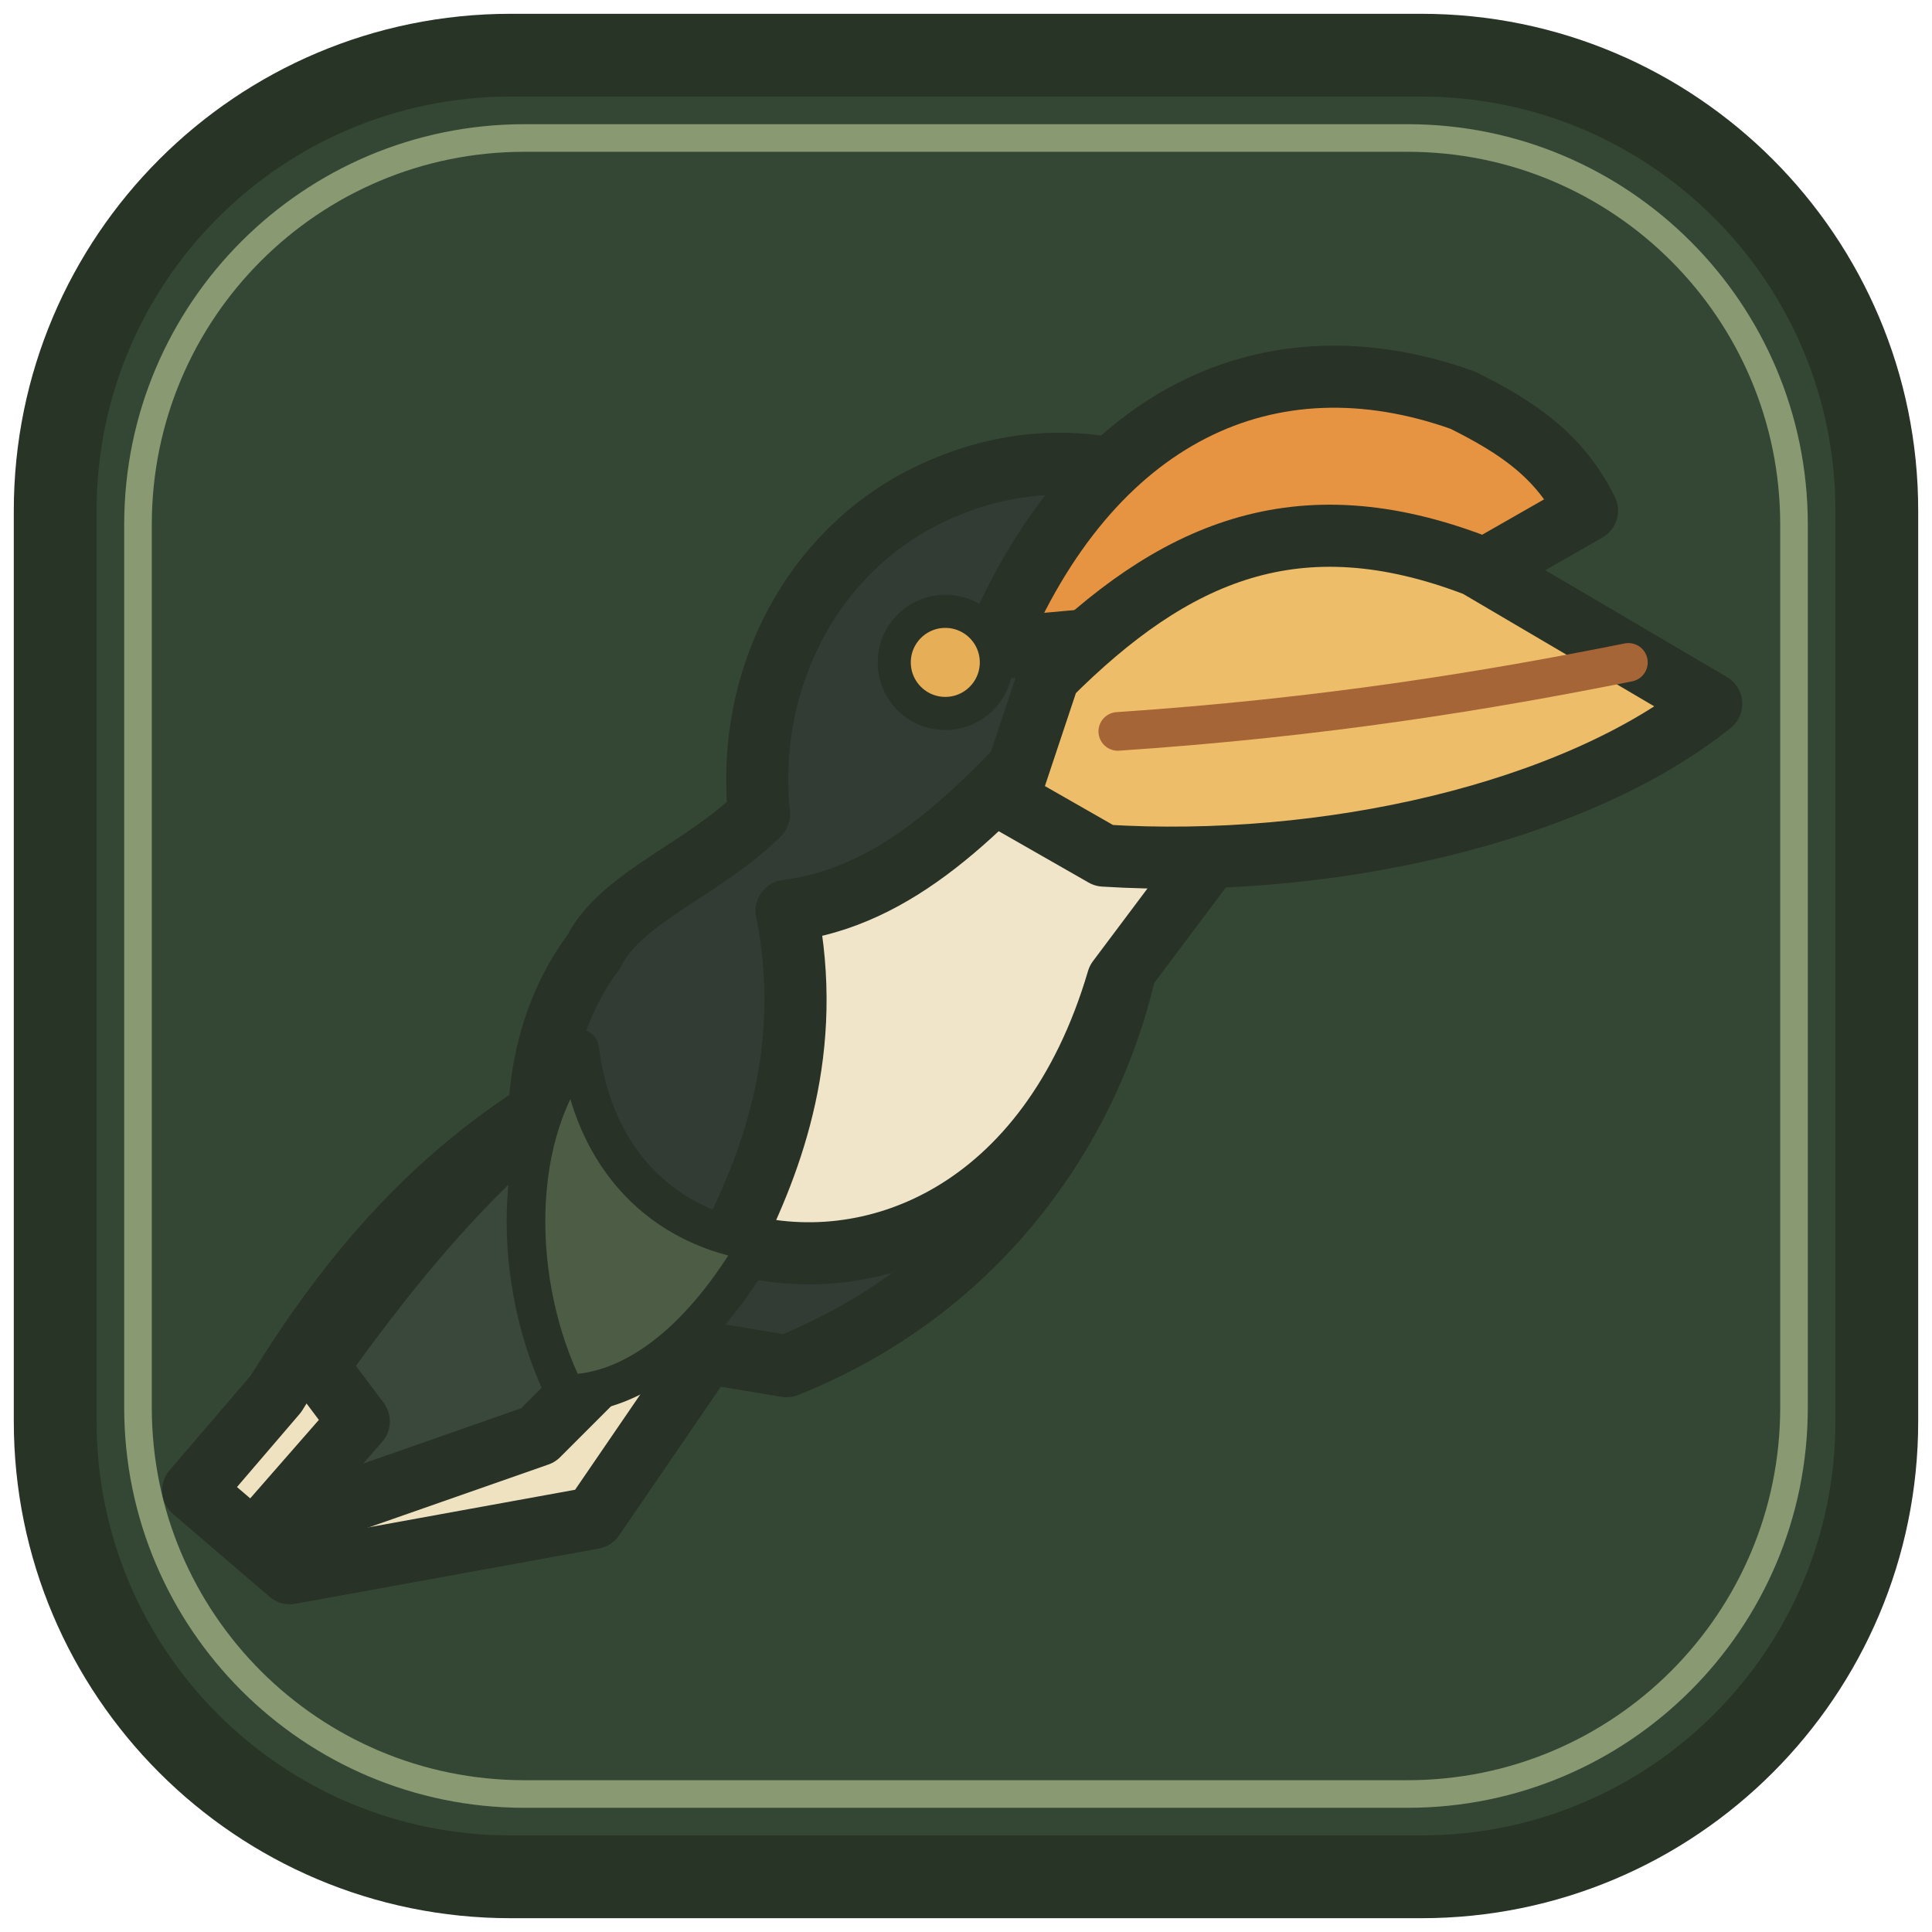
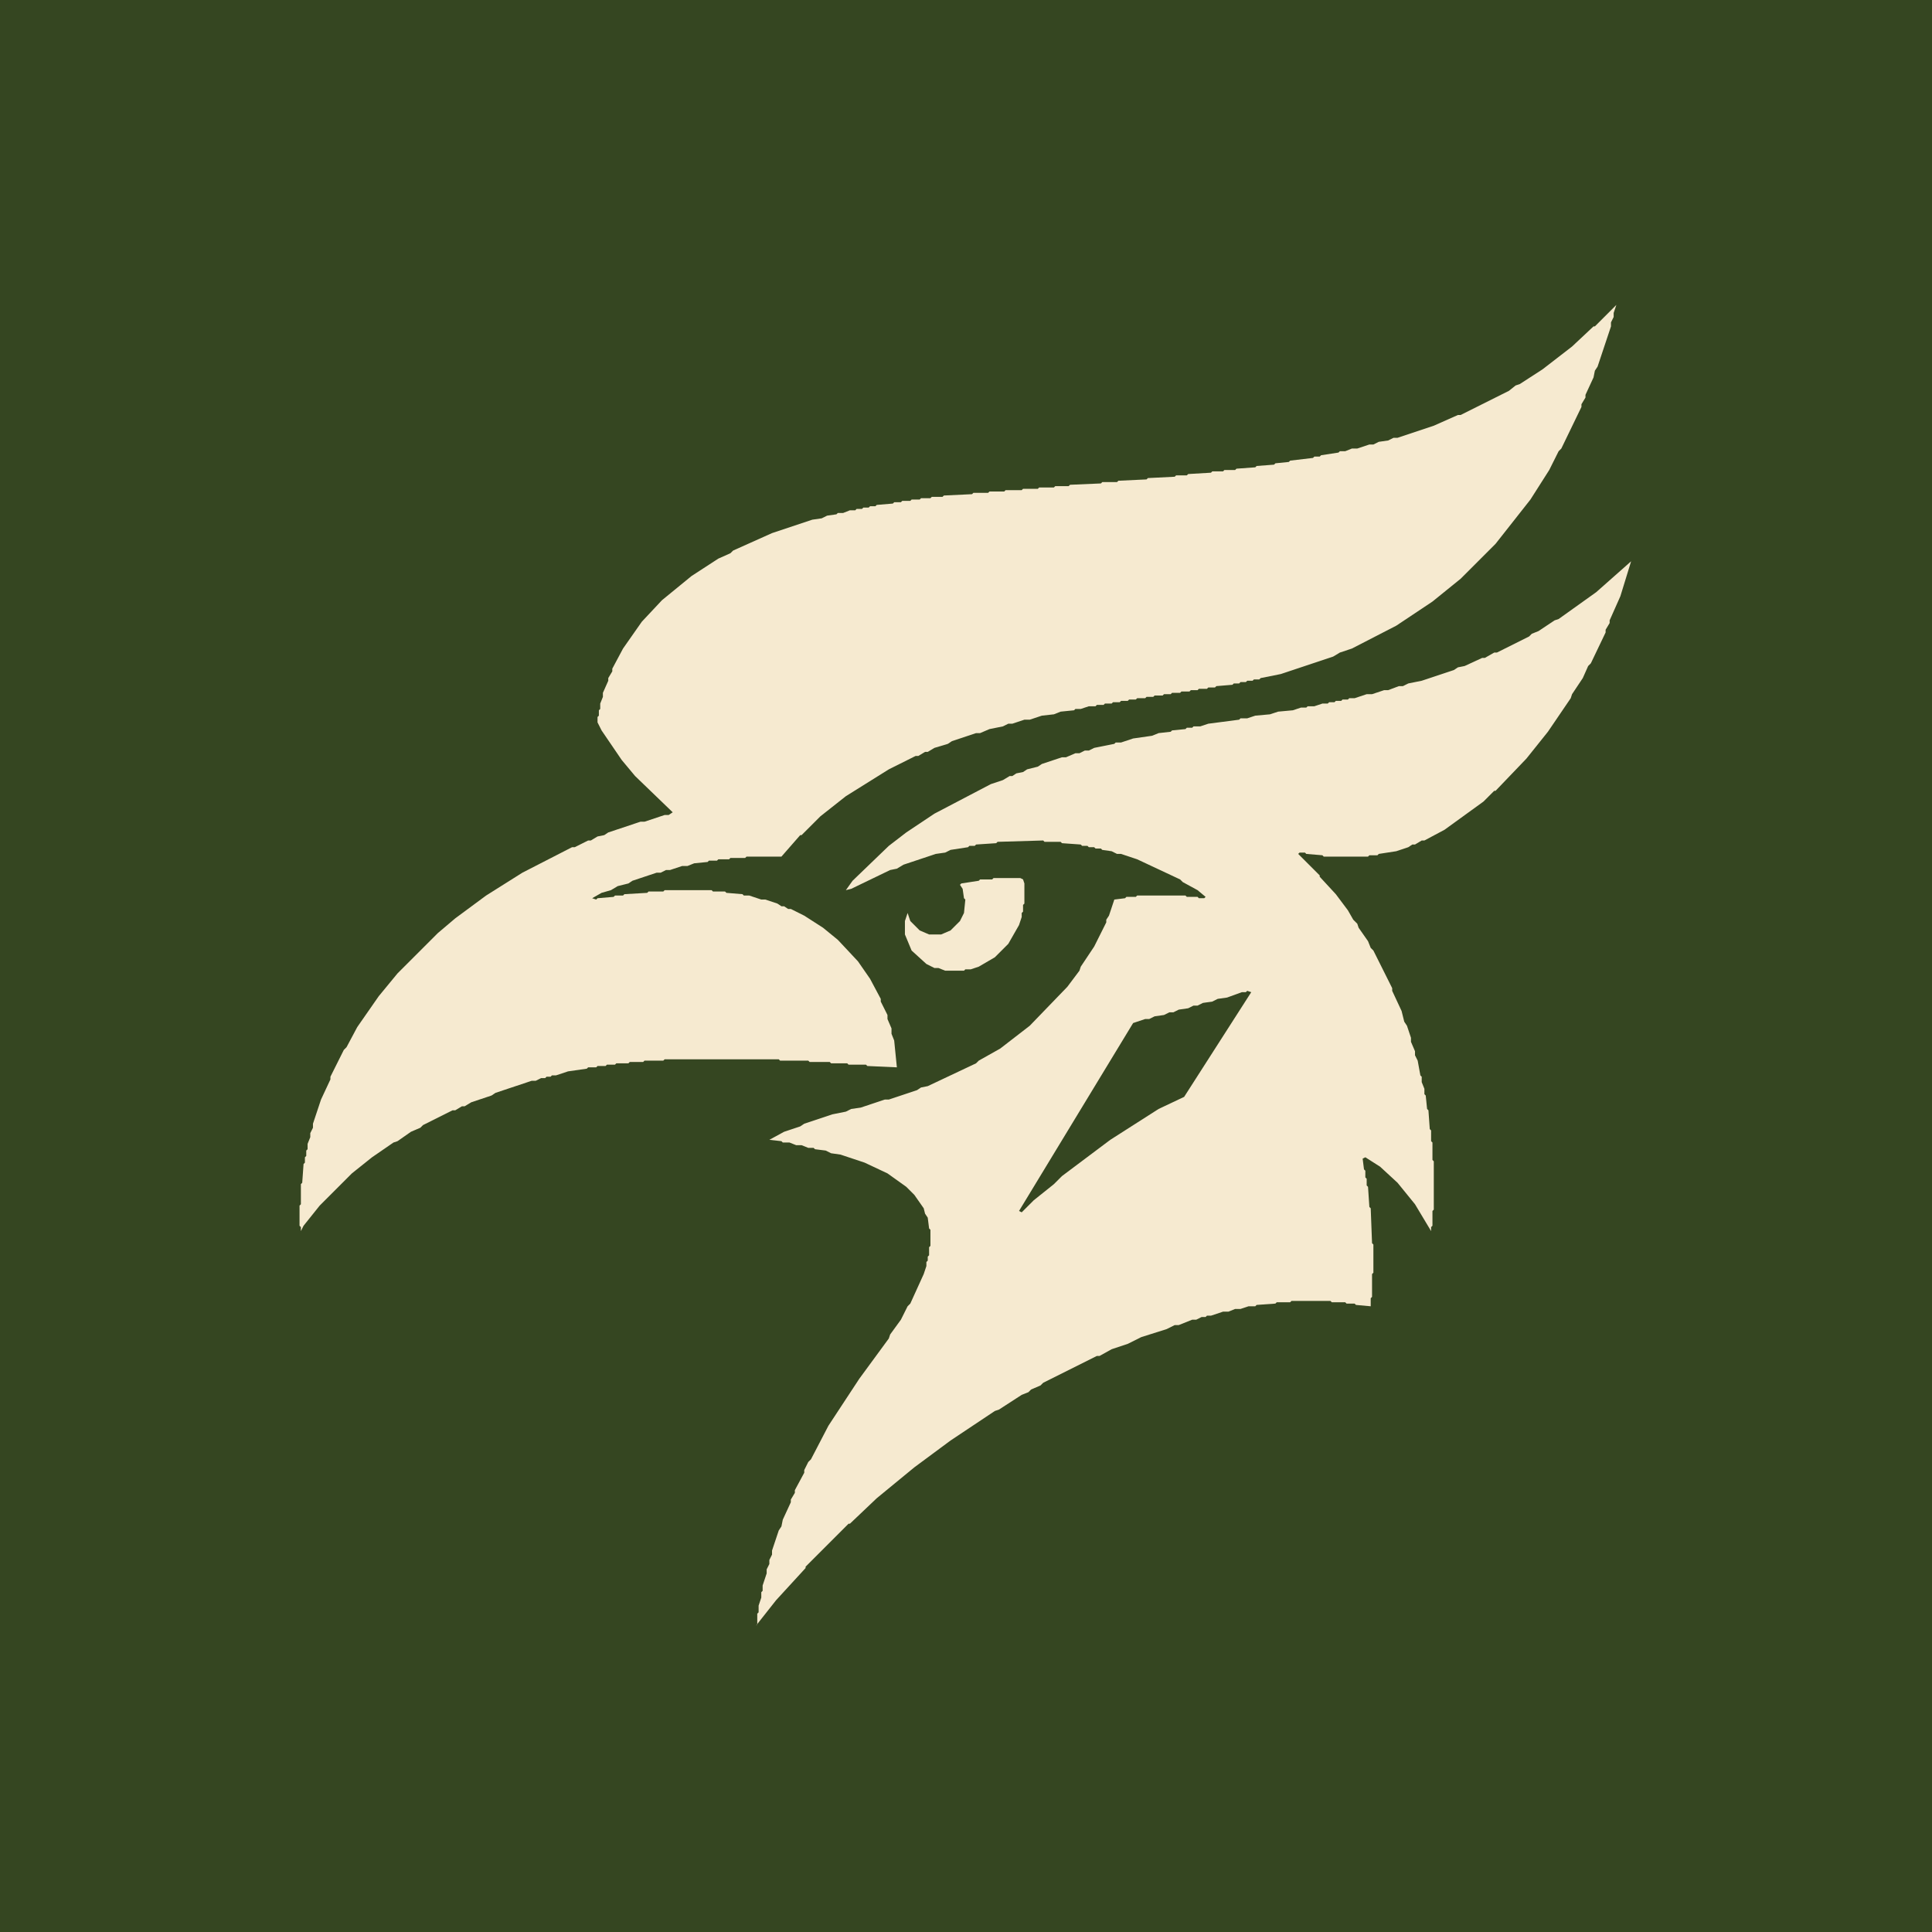
- <svg xmlns="http://www.w3.org/2000/svg" width="140" height="140" viewBox="0 0 140 140">
-   <rect x="4" y="4" width="132" height="132" rx="33" fill="#344735" stroke="#273426" stroke-width="6" />
-   <rect x="10" y="10" width="120" height="120" rx="28" fill="none" stroke="#899971" stroke-width="2" />
-   <g transform="translate(0 12)">
-     <g stroke="#283226" stroke-width="4.5" stroke-linejoin="round" stroke-linecap="round">
-       <path d="M20 89c8-13 18-23 37-28l-1 18-13 19-22 4-7-6Z" fill="#efe2c1" />
-       <path d="M23 87c10-14 19-23 34-28L53 78 39 92l-20 7 7-8Z" fill="#39483a" />
-       <path d="M45 85c-7-7-8-20-2-28 2-4 8-6 12-10-1-10 4-19 12-23 12-6 24 0 29 10l-14 22c-2 12-10 25-25 31l-12-2Z" fill="#323c34" />
-       <path d="M57 54c8-1 14-7 21-15l9 12-6 8c-5 17-18 22-28 19 3-6 6-14 4-24Z" fill="#f0e5c9" />
-       <path d="M72 35c7-17 20-23 34-18 4 2 7 4 9 8l-14 8c-7-4-13-3-18 1Z" fill="#e79442" />
-       <path d="M76 37c9-9 18-13 31-8l17 10c-10 8-28 12-44 11l-7-4Z" fill="#edbd69" />
-       <path d="M81 41c15-1 27-3 37-5" fill="none" stroke="#a66536" stroke-width="2.8" />
-       <path d="M42 64c1 8 6 13 13 14-4 7-9 11-14 11-4-8-4-19 1-25Z" fill="#4d5c45" stroke-width="2.8" />
-       <circle cx="68.5" cy="36" r="3.7" fill="#e6af57" stroke-width="2.4" />
-     </g>
-   </g>
+ <svg xmlns="http://www.w3.org/2000/svg" width="512" height="512" viewBox="0 0 512 512">
+   <rect width="512" height="512" fill="#354621" />
+   <path fill="#F6EAD0" fill-rule="evenodd" d="M542.80 431.02 L540.79 430.01 L520.64 430.01 L519.64 431.02 L510.57 431.02 L509.57 432.02 L496.48 434.04 L495.47 435.05 L497.48 438.07 L498.49 445.12 L499.50 446.12 L498.49 456.19 L495.47 462.24 L488.42 469.28 L481.37 472.31 L472.31 472.31 L465.26 469.28 L458.21 462.24 L456.19 456.19 L454.18 462.24 L454.18 472.31 L459.21 484.39 L470.29 494.46 L476.33 497.48 L479.36 497.48 L484.39 499.50 L498.49 499.50 L499.50 498.49 L503.52 498.49 L509.57 496.48 L521.65 489.43 L531.72 479.36 L539.78 465.26 L541.79 459.21 L541.79 456.19 L542.80 455.19 L542.80 450.15 L543.81 449.14 L543.81 434.04 Z M998.99 192.35 L972.81 215.51 L944.61 235.65 L941.59 236.66 L929.51 244.71 L924.47 246.73 L922.46 248.74 L898.29 260.83 L896.27 260.83 L889.22 264.85 L887.21 264.85 L874.12 270.90 L869.08 271.90 L866.06 273.92 L841.89 281.97 L831.82 283.99 L827.79 286.00 L824.77 286.00 L816.72 289.02 L813.70 289.02 L804.63 292.04 L800.60 292.04 L791.54 295.07 L787.51 295.07 L786.51 296.07 L782.48 296.07 L781.47 297.08 L777.44 297.08 L776.44 298.09 L772.41 298.09 L771.40 299.09 L767.37 299.09 L761.33 301.11 L756.29 301.11 L755.29 302.11 L751.26 302.11 L745.22 304.13 L734.14 305.14 L728.10 307.15 L717.02 308.16 L710.98 310.17 L705.94 310.17 L704.93 311.18 L681.77 314.20 L675.73 316.21 L670.69 316.21 L669.69 317.22 L665.66 317.22 L664.65 318.23 L654.58 319.23 L653.58 320.24 L644.51 321.25 L639.48 323.26 L625.38 325.28 L616.31 328.30 L612.29 328.30 L611.28 329.31 L596.17 332.33 L592.15 334.34 L589.12 334.34 L585.10 336.35 L582.07 336.35 L575.03 339.38 L572.00 339.38 L556.90 344.41 L553.88 346.42 L545.82 348.44 L542.80 350.45 L537.76 351.46 L534.74 353.47 L532.73 353.47 L527.69 356.50 L518.63 359.52 L476.33 381.67 L455.19 395.77 L442.09 405.84 L414.90 432.02 L409.87 439.07 L413.90 438.07 L443.10 423.97 L448.14 422.96 L453.17 419.94 L477.34 411.88 L484.39 410.88 L488.42 408.86 L501.51 406.85 L502.52 405.84 L506.55 405.84 L507.55 404.83 L522.66 403.83 L523.67 402.82 L557.91 401.81 L558.91 402.82 L571.00 402.82 L572.00 403.83 L586.10 404.83 L587.11 405.84 L591.14 405.84 L592.15 406.85 L596.17 406.85 L597.18 407.85 L601.21 407.85 L602.22 408.86 L609.26 409.87 L613.29 411.88 L616.31 411.88 L628.40 415.91 L660.62 431.02 L662.64 433.03 L673.72 439.07 L679.76 444.11 L678.75 445.12 L674.72 445.12 L673.72 444.11 L665.66 444.11 L664.65 443.10 L628.40 443.10 L627.39 444.11 L620.34 444.11 L619.34 445.12 L611.28 446.12 L607.25 458.21 L605.24 461.23 L605.24 463.24 L596.17 481.37 L586.10 496.48 L585.10 499.50 L576.03 511.58 L547.83 540.79 L525.68 557.91 L509.57 566.97 L507.55 568.98 L471.30 586.10 L466.26 587.11 L463.24 589.12 L442.09 596.17 L439.07 596.17 L420.95 602.22 L413.90 603.22 L409.87 605.24 L399.80 607.25 L378.65 614.30 L375.63 616.31 L363.54 620.34 L352.47 626.38 L361.53 627.39 L362.54 628.40 L367.57 628.40 L372.61 630.41 L376.64 630.41 L381.67 632.43 L385.70 632.43 L386.71 633.43 L394.76 634.44 L398.79 636.46 L405.84 637.46 L423.97 643.50 L441.09 651.56 L455.19 661.63 L461.23 667.67 L468.28 677.74 L469.28 681.77 L471.30 684.79 L472.31 692.85 L473.31 693.86 L473.31 705.94 L472.31 706.95 L472.31 712.99 L471.30 714.00 L471.30 717.02 L470.29 718.03 L470.29 721.05 L468.28 727.09 L458.21 749.24 L456.19 751.26 L451.16 761.33 L443.10 772.41 L442.09 775.43 L419.94 805.64 L396.78 840.89 L383.69 866.06 L381.67 868.08 L378.65 874.12 L378.65 876.13 L371.60 889.22 L371.60 891.24 L368.58 896.27 L368.58 898.29 L362.54 911.38 L361.53 916.41 L359.52 919.44 L354.48 934.54 L354.48 937.56 L352.47 941.59 L352.47 944.61 L350.45 948.64 L350.45 951.66 L347.43 960.73 L347.43 964.75 L346.42 965.76 L346.42 969.79 L344.41 975.83 L344.41 980.87 L343.40 981.87 L343.40 989.93 L342.40 990.94 L357.50 971.80 L379.66 947.63 L379.66 946.63 L411.88 914.40 L412.89 914.40 L433.03 895.27 L461.23 872.10 L488.42 851.96 L521.65 829.81 L524.67 828.80 L541.79 817.72 L546.83 815.71 L548.84 813.70 L555.89 810.67 L557.91 808.66 L598.19 788.52 L600.20 788.52 L609.26 783.48 L621.35 779.46 L631.42 774.42 L650.55 768.38 L656.60 765.36 L659.62 765.36 L669.69 761.33 L672.71 761.33 L676.74 759.32 L679.76 759.32 L680.77 758.31 L683.79 758.31 L692.85 755.29 L696.88 755.29 L701.91 753.27 L705.94 753.27 L711.98 751.26 L717.02 751.26 L718.03 750.25 L732.12 749.24 L733.13 748.24 L743.20 748.24 L744.21 747.23 L773.41 747.23 L774.42 748.24 L784.49 748.24 L785.50 749.24 L791.54 749.24 L792.55 750.25 L803.63 751.26 L803.63 745.22 L804.63 744.21 L804.63 727.09 L805.64 726.08 L805.64 704.93 L804.63 703.93 L803.63 677.74 L802.62 676.74 L801.61 661.63 L800.60 660.62 L800.60 655.59 L799.60 654.58 L799.60 649.55 L798.59 648.54 L797.58 640.48 L799.60 639.48 L810.67 646.53 L823.77 658.61 L836.86 674.72 L848.94 694.86 L848.94 691.84 L849.95 690.84 L849.95 679.76 L850.96 678.75 L850.96 642.50 L849.95 641.49 L849.95 628.40 L848.94 627.39 L848.94 619.34 L847.94 618.33 L846.93 604.23 L845.92 603.22 L844.91 593.15 L843.91 592.15 L843.91 588.12 L841.89 583.08 L841.89 579.05 L840.89 578.05 L838.87 566.97 L836.86 562.94 L836.86 559.92 L833.84 552.87 L833.84 549.85 L830.82 540.79 L828.80 537.76 L826.79 529.71 L819.74 514.60 L819.74 512.59 L805.64 484.39 L803.63 482.38 L801.61 477.34 L794.56 467.27 L793.55 464.25 L790.53 461.23 L786.51 454.18 L777.44 442.09 L765.36 429.00 L765.36 428.00 L749.24 411.88 L750.25 410.88 L754.28 410.88 L755.29 411.88 L767.37 412.89 L768.38 413.90 L801.61 413.90 L802.62 412.89 L808.66 412.89 L809.67 411.88 L822.76 409.87 L831.82 406.85 L834.84 404.83 L836.86 404.83 L841.89 401.81 L843.91 401.81 L859.01 393.76 L888.22 372.61 L896.27 364.55 L897.28 364.55 L920.44 340.38 L936.56 320.24 L953.68 295.07 L954.68 292.04 L962.74 279.96 L966.77 270.90 L968.78 268.88 L979.86 245.72 L979.86 243.71 L982.88 238.67 L982.88 236.66 L990.94 218.53 Z M714.00 515.61 L663.65 594.16 L644.51 603.22 L608.26 626.38 L572.00 653.58 L565.96 659.62 L550.86 671.70 L541.79 680.77 L539.78 679.76 L625.38 538.77 L634.44 535.75 L637.46 535.75 L641.49 533.74 L648.54 532.73 L652.57 530.72 L655.59 530.72 L659.62 528.70 L666.67 527.69 L670.69 525.68 L673.72 525.68 L677.74 523.67 L684.79 522.66 L688.82 520.64 L695.87 519.64 L706.95 515.61 L709.97 515.61 L710.98 514.60 Z M987.92 0.00 L971.80 16.11 L970.80 16.11 L954.68 31.22 L932.53 48.34 L915.41 59.42 L912.39 60.42 L907.35 64.45 L871.10 82.58 L869.08 82.58 L850.96 90.63 L823.77 99.70 L820.75 99.70 L816.72 101.71 L809.67 102.72 L805.64 104.73 L802.62 104.73 L793.55 107.75 L789.53 107.75 L784.49 109.77 L780.46 109.77 L779.46 110.78 L766.36 112.79 L765.36 113.80 L761.33 113.80 L760.32 114.80 L743.20 116.82 L742.20 117.82 L732.12 118.83 L731.12 119.84 L718.03 120.85 L717.02 121.85 L702.92 122.86 L701.91 123.87 L693.86 123.87 L692.85 124.87 L684.79 124.87 L683.79 125.88 L666.67 126.89 L665.66 127.90 L657.60 127.90 L656.60 128.90 L636.46 129.91 L635.45 130.92 L614.30 131.92 L613.29 132.93 L602.22 132.93 L601.21 133.94 L578.05 134.94 L577.04 135.95 L566.97 135.95 L565.96 136.96 L554.88 136.96 L553.88 137.97 L542.80 137.97 L541.79 138.97 L529.71 138.97 L528.70 139.98 L517.62 139.98 L516.62 140.99 L505.54 140.99 L504.53 141.99 L483.38 143.00 L482.38 144.01 L474.32 144.01 L473.31 145.02 L466.26 145.02 L465.26 146.02 L459.21 146.02 L458.21 147.03 L452.17 147.03 L451.16 148.04 L446.12 148.04 L445.12 149.04 L433.03 150.05 L432.02 151.06 L428.00 151.06 L426.99 152.06 L422.96 152.06 L421.95 153.07 L417.93 153.07 L416.92 154.08 L412.89 154.08 L407.85 156.09 L403.83 156.09 L402.82 157.10 L395.77 158.11 L391.74 160.12 L384.69 161.13 L354.48 171.20 L325.28 184.29 L323.26 186.30 L314.20 190.33 L294.06 203.42 L271.90 221.55 L256.80 237.66 L242.70 257.80 L234.64 272.91 L234.64 274.92 L231.62 279.96 L231.62 281.97 L227.59 291.04 L227.59 294.06 L225.58 299.09 L225.58 303.12 L224.57 304.13 L224.57 308.16 L223.56 309.16 L223.56 313.19 L226.59 319.23 L241.69 341.39 L251.76 353.47 L279.96 380.66 L276.94 382.68 L273.92 382.68 L258.81 387.71 L255.79 387.71 L231.62 395.77 L228.60 397.78 L223.56 398.79 L218.53 401.81 L216.52 401.81 L206.45 406.85 L204.43 406.85 L167.17 425.98 L139.98 443.10 L116.82 460.22 L103.73 471.30 L73.51 501.51 L59.42 518.63 L43.30 541.79 L35.25 556.90 L33.23 558.91 L23.16 579.05 L23.16 581.07 L16.11 596.17 L10.07 614.30 L10.07 617.32 L8.06 621.35 L8.06 624.37 L6.04 629.41 L6.04 633.43 L5.04 634.44 L5.04 638.47 L4.03 639.48 L4.03 643.50 L3.02 644.51 L2.01 658.61 L1.01 659.62 L1.01 674.72 L0.00 675.73 L0.00 690.84 L1.01 691.84 L1.01 694.86 L3.02 690.84 L15.11 675.73 L39.27 651.56 L54.38 639.48 L70.49 628.40 L73.51 627.39 L83.59 620.34 L90.63 617.32 L92.65 615.31 L114.80 604.23 L116.82 604.23 L121.85 601.21 L123.87 601.21 L128.90 598.19 L144.01 593.15 L147.03 591.14 L174.22 582.07 L177.24 582.07 L181.27 580.06 L184.29 580.06 L185.30 579.05 L188.32 579.05 L189.33 578.05 L192.35 578.05 L201.41 575.03 L215.51 573.01 L216.52 572.00 L222.56 572.00 L223.56 571.00 L229.61 571.00 L230.61 569.99 L236.66 569.99 L237.66 568.98 L246.73 568.98 L247.73 567.98 L257.80 567.98 L258.81 566.97 L272.91 566.97 L273.92 565.96 L359.52 565.96 L360.52 566.97 L381.67 566.97 L382.68 567.98 L397.78 567.98 L398.79 568.98 L410.88 568.98 L411.88 569.99 L424.97 569.99 L425.98 571.00 L448.14 572.00 L446.12 551.86 L444.11 546.83 L444.11 542.80 L441.09 535.75 L441.09 532.73 L436.05 522.66 L436.05 520.64 L428.00 505.54 L418.93 492.45 L403.83 476.33 L392.75 467.27 L378.65 458.21 L368.58 453.17 L366.57 453.17 L363.54 451.16 L361.53 451.16 L358.51 449.14 L349.45 446.12 L346.42 446.12 L337.36 443.10 L333.33 443.10 L332.33 442.09 L320.24 441.09 L319.23 440.08 L310.17 440.08 L309.16 439.07 L273.92 439.07 L272.91 440.08 L261.83 440.08 L260.83 441.09 L243.71 442.09 L242.70 443.10 L236.66 443.10 L235.65 444.11 L223.56 445.12 L222.56 446.12 L219.54 445.12 L226.59 441.09 L233.64 439.07 L238.67 436.05 L246.73 434.04 L249.75 432.02 L267.88 425.98 L270.90 425.98 L274.92 423.97 L277.95 423.97 L287.01 420.95 L291.04 420.95 L296.07 418.93 L306.14 417.93 L307.15 416.92 L313.19 416.92 L314.20 415.91 L322.26 415.91 L323.26 414.90 L334.34 414.90 L335.35 413.90 L361.53 413.90 L375.63 397.78 L376.64 397.78 L390.74 383.69 L409.87 368.58 L442.09 348.44 L462.24 338.37 L464.25 338.37 L469.28 335.35 L471.30 335.35 L476.33 332.33 L486.40 329.31 L489.43 327.29 L507.55 321.25 L510.57 321.25 L517.62 318.23 L527.69 316.21 L531.72 314.20 L534.74 314.20 L543.81 311.18 L547.83 311.18 L556.90 308.16 L565.96 307.15 L571.00 305.14 L581.07 304.13 L582.07 303.12 L586.10 303.12 L592.15 301.11 L597.18 301.11 L598.19 300.10 L603.22 300.10 L604.23 299.09 L609.26 299.09 L610.27 298.09 L615.31 298.09 L616.31 297.08 L621.35 297.08 L622.36 296.07 L627.39 296.07 L628.40 295.07 L634.44 295.07 L635.45 294.06 L640.48 294.06 L641.49 293.05 L647.53 293.05 L648.54 292.04 L653.58 292.04 L654.58 291.04 L660.62 291.04 L661.63 290.03 L667.67 290.03 L668.68 289.02 L673.72 289.02 L674.72 288.02 L680.77 288.02 L681.77 287.01 L686.81 287.01 L687.81 286.00 L699.90 284.99 L700.91 283.99 L704.93 283.99 L705.94 282.98 L709.97 282.98 L710.98 281.97 L715.01 281.97 L716.01 280.97 L720.04 280.97 L721.05 279.96 L736.15 276.94 L775.43 263.85 L780.46 260.83 L789.53 257.80 L822.76 240.68 L849.95 222.56 L871.10 205.44 L897.28 179.25 L923.46 146.02 L937.56 123.87 L944.61 109.77 L946.63 107.75 L961.73 76.54 L961.73 74.52 L964.75 69.49 L964.75 67.47 L970.80 54.38 L971.80 49.35 L973.82 46.32 L983.89 16.11 L983.89 13.09 L985.90 9.06 L985.90 6.04 Z" transform="translate(79.38145 80.80435) scale(0.3532371)" />
</svg>
